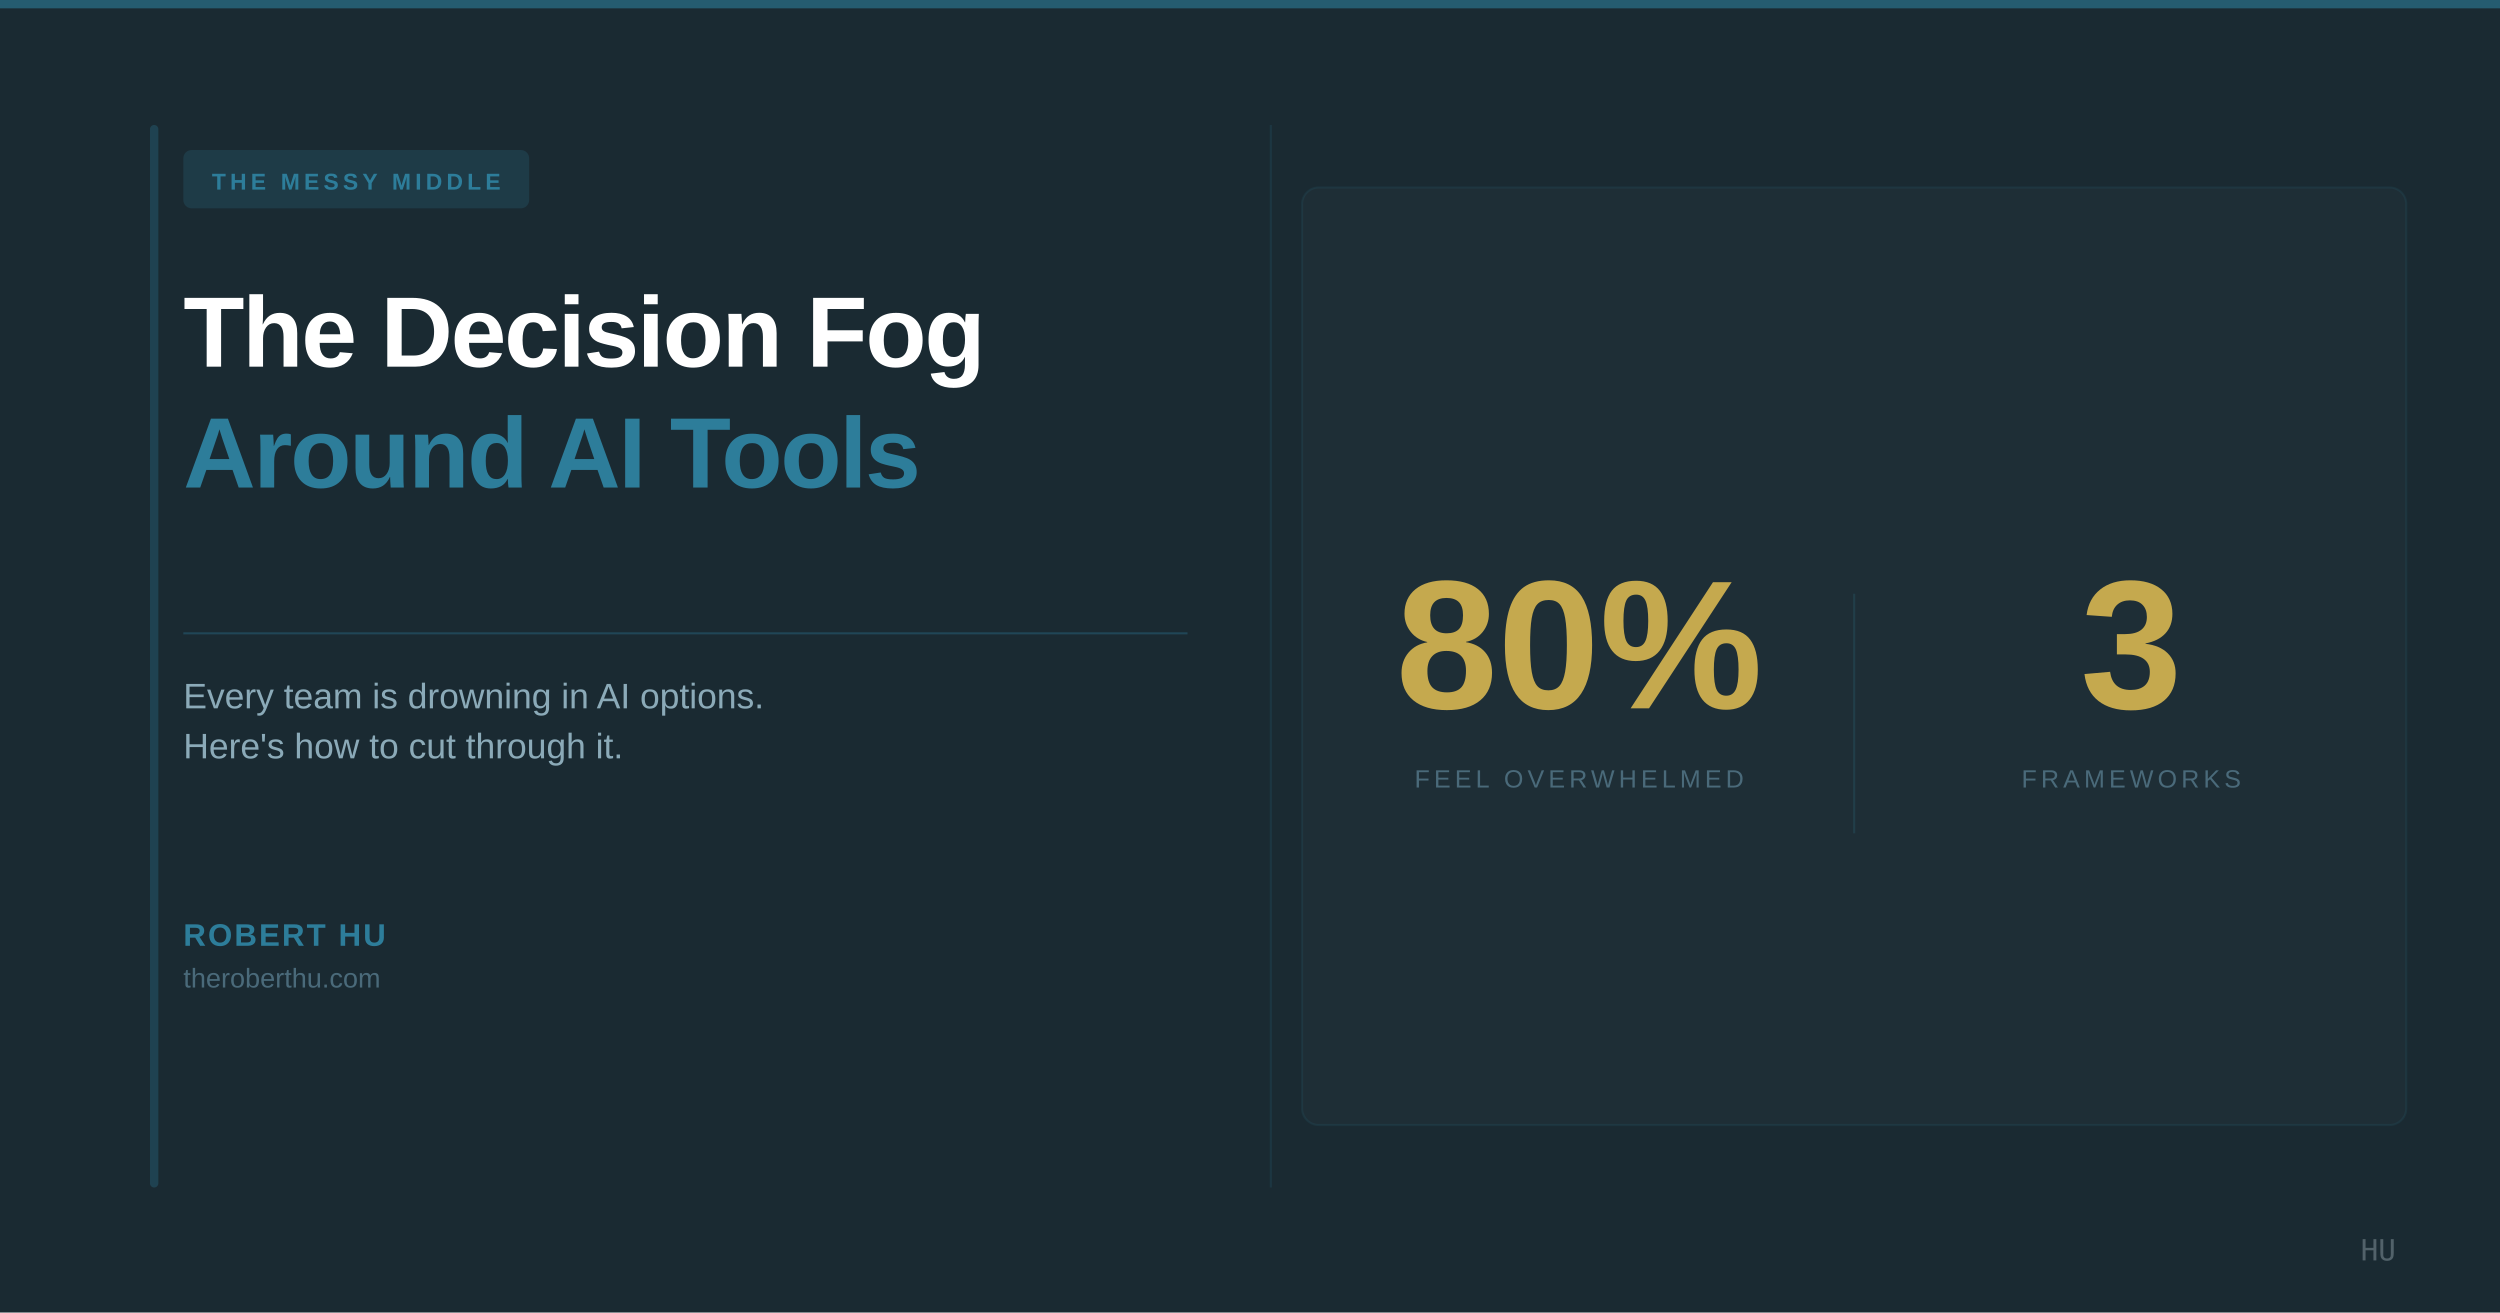
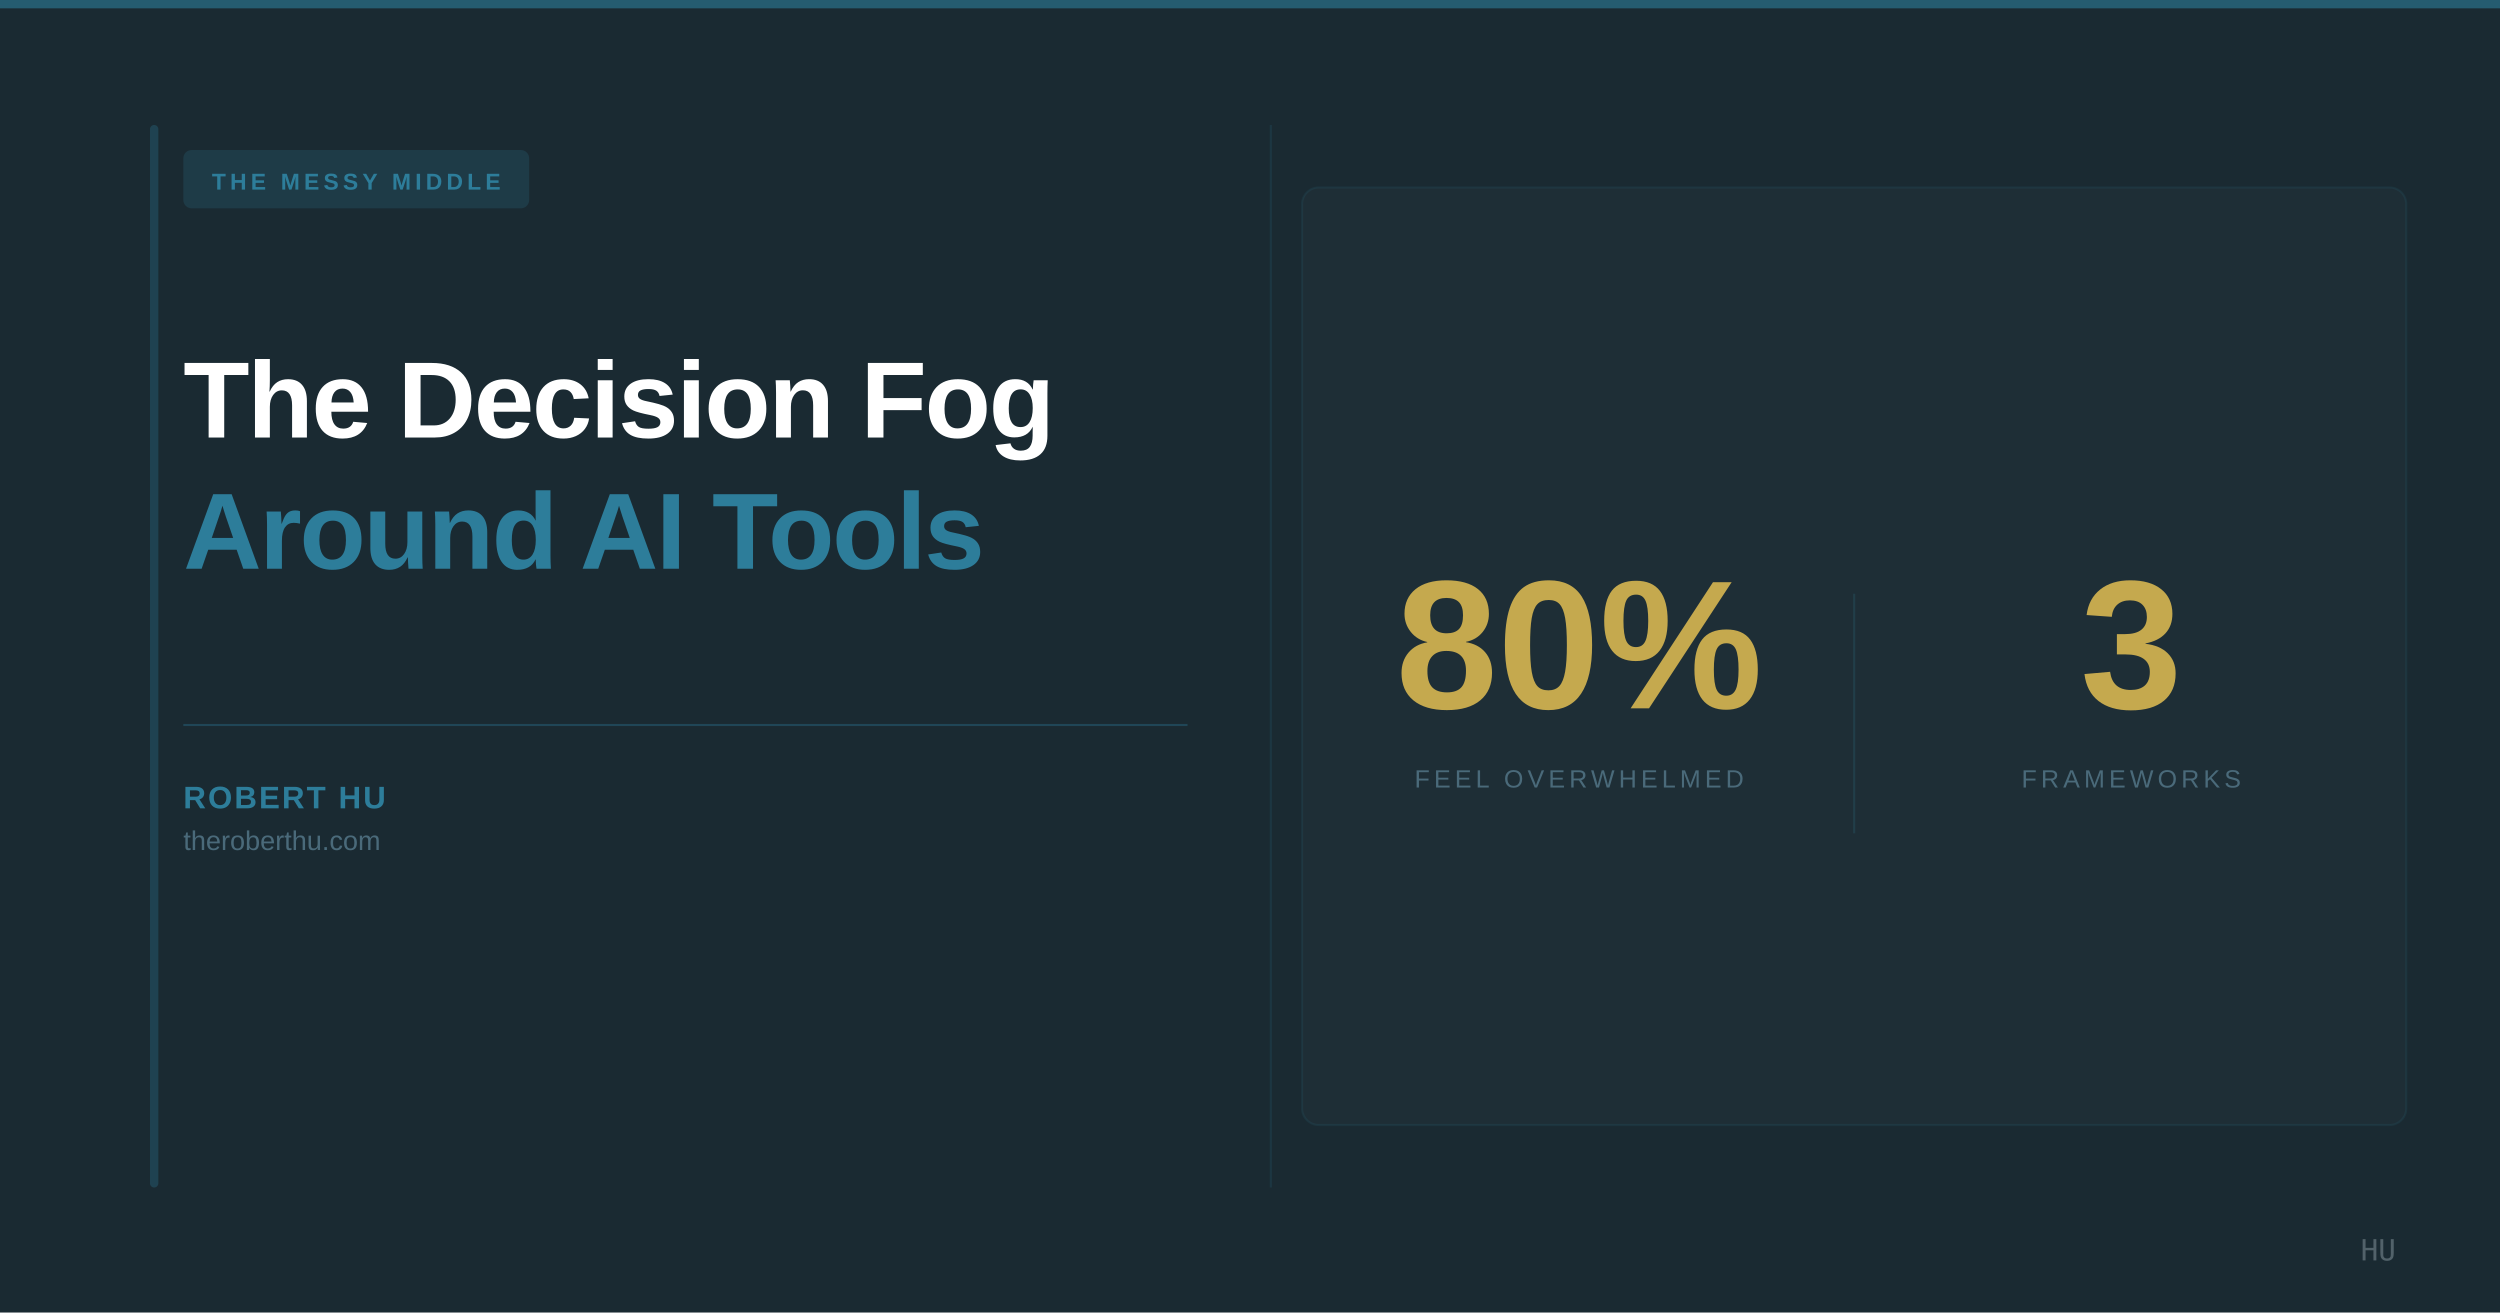
<svg xmlns="http://www.w3.org/2000/svg" width="1200" height="630" viewBox="0 0 1200 630">
  <rect width="1200" height="630" fill="#1a2a32" />
  <rect x="0" y="0" width="1200" height="4" fill="#2d7d9a" opacity="0.6" />
  <line x1="610" y1="60" x2="610" y2="570" stroke="#2d7d9a" stroke-opacity="0.15" stroke-width="1" />
  <rect x="72" y="60" width="4" height="510" rx="2" fill="#2d7d9a" opacity="0.3" />
  <rect x="88" y="72" width="166" height="28" rx="4" fill="#2d7d9a" opacity="0.2" />
  <text x="171" y="91" font-family="'Helvetica Neue', Arial, sans-serif" font-size="11" font-weight="600" fill="#2d7d9a" text-anchor="middle" letter-spacing="2">THE MESSY MIDDLE</text>
-   <text x="88" y="176" font-family="'Helvetica Neue', Arial, sans-serif" font-size="48" font-weight="700" fill="#ffffff" letter-spacing="-1">The Decision Fog</text>
-   <text x="88" y="234" font-family="'Helvetica Neue', Arial, sans-serif" font-size="48" font-weight="700" fill="#2d7d9a" letter-spacing="-1">Around AI Tools</text>
-   <line x1="88" y1="304" x2="570" y2="304" stroke="#2d7d9a" stroke-opacity="0.35" stroke-width="1" />
-   <text x="88" y="340" font-family="'Helvetica Neue', Arial, sans-serif" font-size="17" fill="#8baab8">Every team is drowning in AI options.</text>
-   <text x="88" y="364" font-family="'Helvetica Neue', Arial, sans-serif" font-size="17" fill="#8baab8">Here's how to cut through it.</text>
-   <text x="88" y="454" font-family="'Helvetica Neue', Arial, sans-serif" font-size="15" fill="#2d7d9a" font-weight="600" letter-spacing="1">ROBERT HU</text>
-   <text x="88" y="474" font-family="'Helvetica Neue', Arial, sans-serif" font-size="13" fill="#4a6a7a">theroberthu.com</text>
+   <text x="88" y="210" font-family="'Helvetica Neue', Arial, sans-serif" font-size="52" font-weight="700" fill="#ffffff" letter-spacing="-1">The Decision Fog</text>
+   <text x="88" y="273" font-family="'Helvetica Neue', Arial, sans-serif" font-size="52" font-weight="700" fill="#2d7d9a" letter-spacing="-1">Around AI Tools</text>
+   <line x1="88" y1="348" x2="570" y2="348" stroke="#2d7d9a" stroke-opacity="0.35" stroke-width="1" />
+   <text x="88" y="388" font-family="'Helvetica Neue', Arial, sans-serif" font-size="15" fill="#2d7d9a" font-weight="600" letter-spacing="1">ROBERT HU</text>
+   <text x="88" y="408" font-family="'Helvetica Neue', Arial, sans-serif" font-size="13" fill="#4a6a7a">theroberthu.com</text>
  <rect x="625" y="90" width="530" height="450" rx="8" fill="#ffffff" fill-opacity="0.02" stroke="#2d7d9a" stroke-opacity="0.12" stroke-width="1" />
  <text x="758" y="340" font-family="'Helvetica Neue', Arial, sans-serif" font-size="88" font-weight="700" fill="#c5a94e" text-anchor="middle">80%</text>
  <text x="758" y="378" font-family="'Helvetica Neue', Arial, sans-serif" font-size="12" fill="#4a6a7a" text-anchor="middle" letter-spacing="2">FEEL OVERWHELMED</text>
  <line x1="890" y1="285" x2="890" y2="400" stroke="#2d7d9a" stroke-opacity="0.2" stroke-width="1" />
  <text x="1023" y="340" font-family="'Helvetica Neue', Arial, sans-serif" font-size="88" font-weight="700" fill="#c5a94e" text-anchor="middle">3</text>
  <text x="1023" y="378" font-family="'Helvetica Neue', Arial, sans-serif" font-size="12" fill="#4a6a7a" text-anchor="middle" letter-spacing="2">FRAMEWORKS</text>
  <text x="1150" y="605" text-anchor="end" font-family="'JetBrains Mono', monospace" font-size="14" font-weight="500" fill="#8a9aa2" opacity="0.5">HU</text>
</svg>
